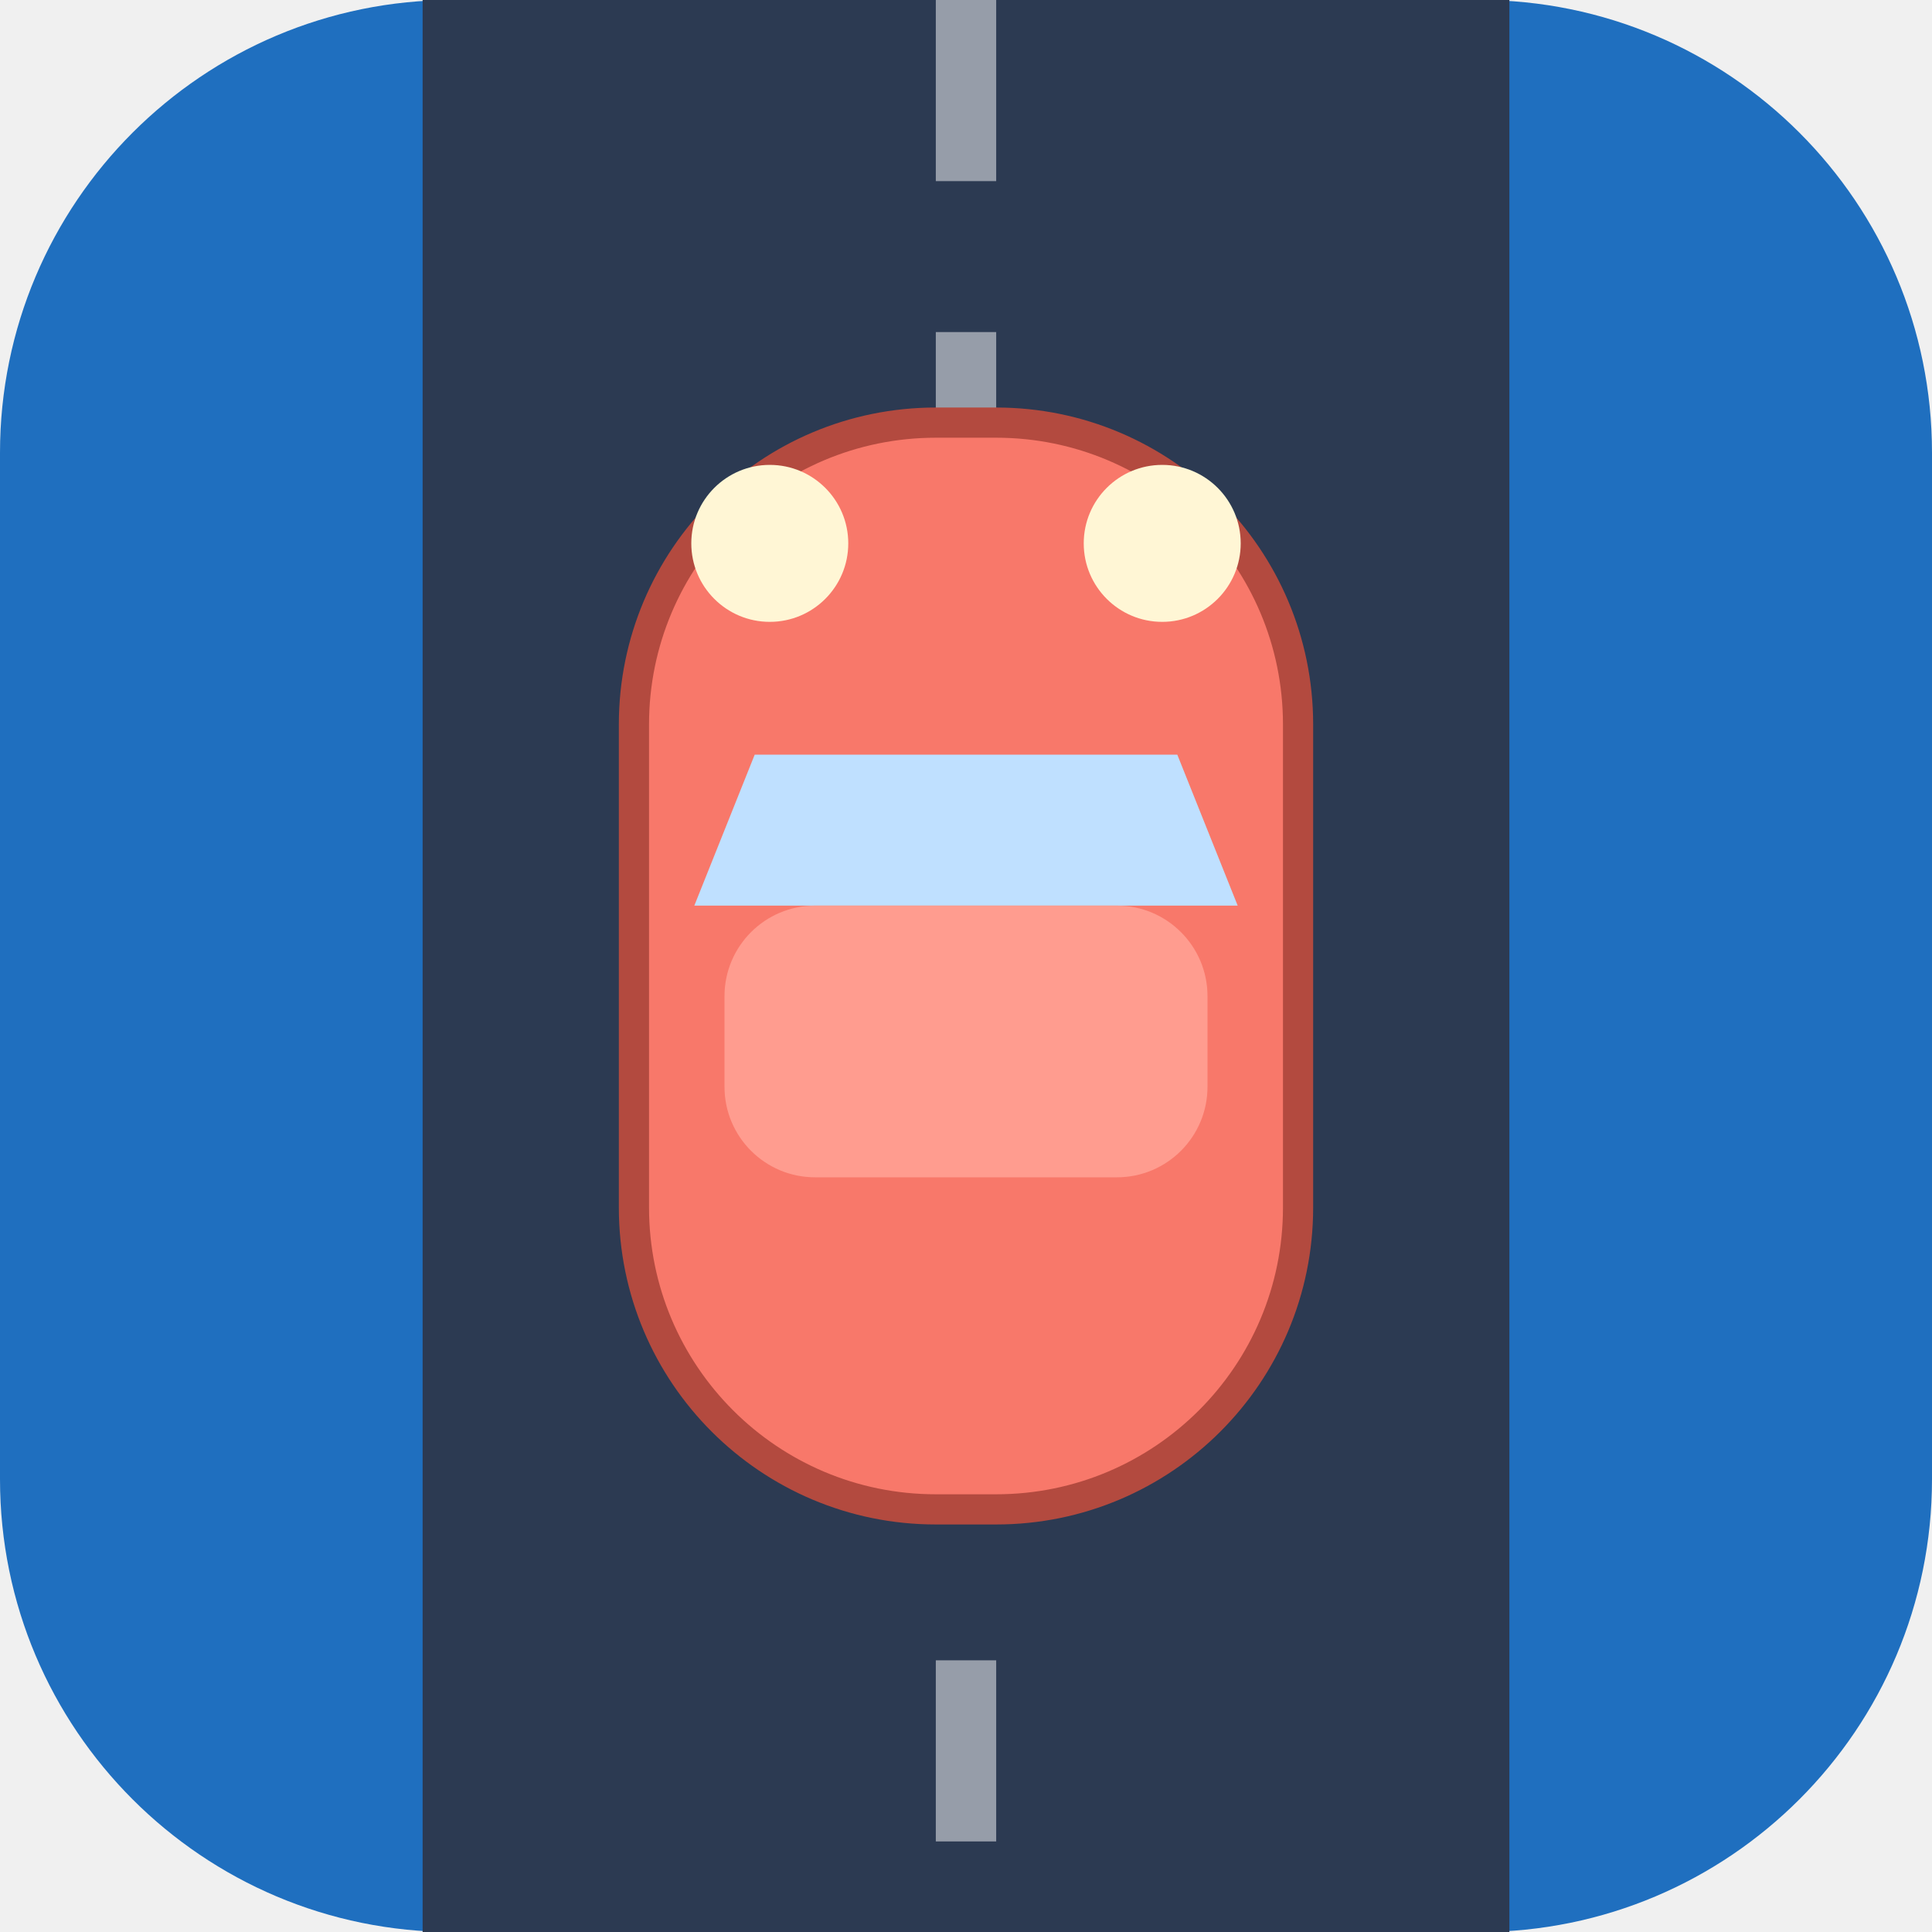
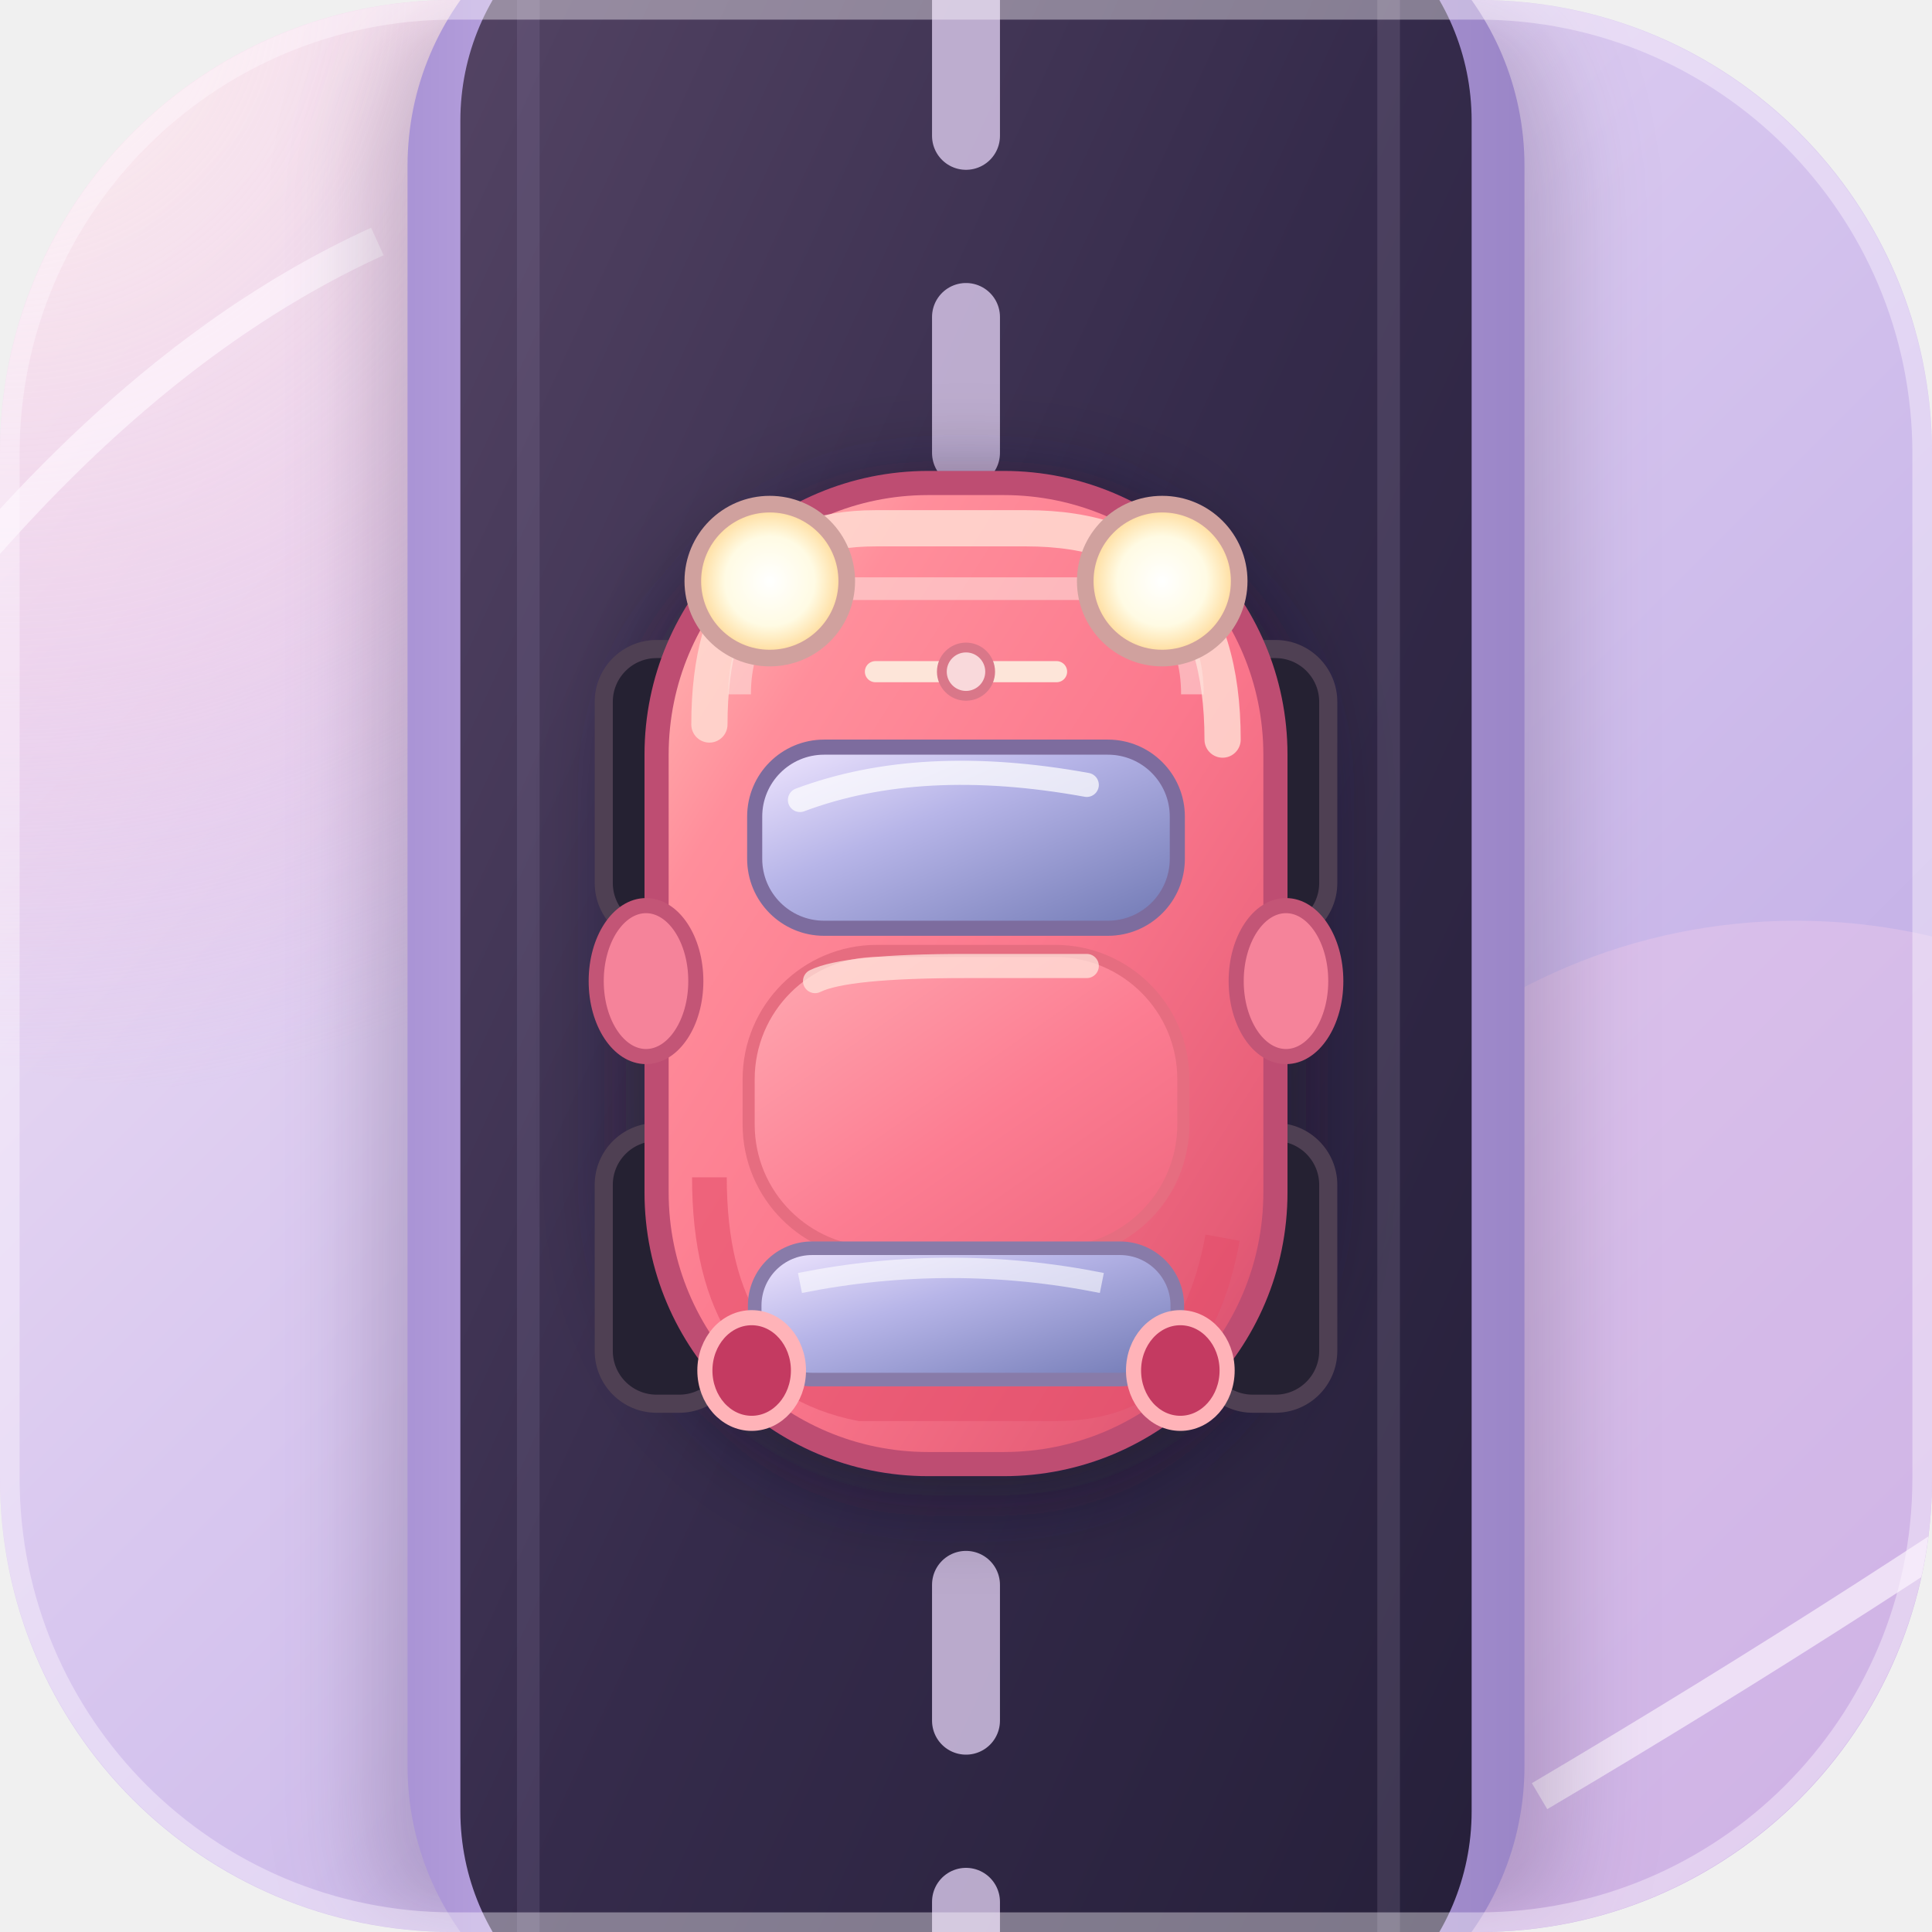
- <svg xmlns="http://www.w3.org/2000/svg" viewBox="0 0 64 64">
-   <rect width="64" height="64" rx="15" fill="#1F6FBF" />
-   <rect x="14" y="-2" width="36" height="68" fill="#2C3A52" />
-   <path d="M32 0v64" stroke="#fff" stroke-opacity=".5" stroke-width="2" stroke-dasharray="6 5" />
-   <rect x="21" y="14" width="22" height="36" rx="10" fill="#F8786A" stroke="#B34A3F" />
-   <path d="M25 25h14l2 5H23z" fill="#BFE0FF" />
-   <rect x="24" y="30" width="16" height="9" rx="3" fill="#FF9C8F" />
-   <circle cx="25.5" cy="18" r="2.6" fill="#FFF6D5" />
-   <circle cx="38.5" cy="18" r="2.6" fill="#FFF6D5" />
+ <svg xmlns="http://www.w3.org/2000/svg" viewBox="0 0 128 128" width="128" height="128" role="img" aria-label="Voiture rose sur route lavande">
+   <defs>
+     <linearGradient id="bg" x1="0" y1="0" x2="1" y2="1">
+       <stop offset="0" stop-color="#F6E8F6" />
+       <stop offset=".44" stop-color="#D8C7EF" />
+       <stop offset="1" stop-color="#B7A2E2" />
+     </linearGradient>
+     <radialGradient id="pinkGlow" cx=".38" cy=".26" r=".75">
+       <stop offset="0" stop-color="#FFF3ED" stop-opacity=".9" />
+       <stop offset=".62" stop-color="#F2CDE7" stop-opacity=".45" />
+       <stop offset="1" stop-color="#EABAE2" stop-opacity="0" />
+     </radialGradient>
+     <linearGradient id="road" x1="0" y1="0" x2="1" y2="1">
+       <stop offset="0" stop-color="#554565" />
+       <stop offset=".5" stop-color="#352B4B" />
+       <stop offset="1" stop-color="#251F39" />
+     </linearGradient>
+     <linearGradient id="roadRim" x1="0" y1="0" x2="1" y2="0">
+       <stop offset="0" stop-color="#A993D5" />
+       <stop offset=".32" stop-color="#D6C0EE" />
+       <stop offset="1" stop-color="#9A85C7" />
+     </linearGradient>
+     <linearGradient id="pinkBody" x1="0" y1="0" x2="1" y2="1">
+       <stop offset="0" stop-color="#FFC1B7" />
+       <stop offset=".22" stop-color="#FF8E9B" />
+       <stop offset=".54" stop-color="#FB788D" />
+       <stop offset=".84" stop-color="#E65D77" />
+       <stop offset="1" stop-color="#CE496D" />
+     </linearGradient>
+     <linearGradient id="roof" x1="0" y1="0" x2="1" y2="1">
+       <stop offset="0" stop-color="#FFAAB2" />
+       <stop offset=".55" stop-color="#FC7D92" />
+       <stop offset="1" stop-color="#EE667E" />
+     </linearGradient>
+     <linearGradient id="glass" x1="0" y1="0" x2="1" y2="1">
+       <stop offset="0" stop-color="#F1E7FF" />
+       <stop offset=".4" stop-color="#B7B5E8" />
+       <stop offset="1" stop-color="#6F78B3" />
+     </linearGradient>
+     <radialGradient id="lamp">
+       <stop offset="0" stop-color="#FFFFFF" />
+       <stop offset=".58" stop-color="#FFFBE4" />
+       <stop offset=".88" stop-color="#FFE1A8" />
+       <stop offset="1" stop-color="#EAA88F" />
+     </radialGradient>
+     <filter id="shadow" x="-60%" y="-50%" width="220%" height="230%">
+       <feGaussianBlur stdDeviation="3" />
+     </filter>
+     <clipPath id="round">
+       <rect width="128" height="128" rx="30" />
+     </clipPath>
+   </defs>
+   <g clip-path="url(#round)">
+     <rect width="128" height="128" fill="url(#bg)" />
+     <circle cx="12" cy="23" r="49" fill="url(#pinkGlow)" />
+     <circle cx="119" cy="100" r="39" fill="#F5CDEB" opacity=".34" />
+     <path d="M-16 57 Q3 26 25 16 M102 119 Q124 106 144 92" fill="none" stroke="#FFF9FF" stroke-width="2" opacity=".63" />
+     <rect x="24.5" y="-7" width="79" height="147" rx="20" fill="#49345C" opacity=".25" filter="url(#shadow)" />
+     <rect x="27" y="-8" width="74" height="144" rx="19" fill="url(#roadRim)" />
+     <rect x="30.5" y="-8" width="67" height="144" rx="16" fill="url(#road)" />
+     <path d="M35 0v128" stroke="#A698C0" opacity=".15" stroke-width="1.5" />
+     <path d="M92 0v128" stroke="#FAE9FF" opacity=".12" stroke-width="1.5" />
+     <path d="M64 0v128" stroke="#DCCBED" stroke-width="4.5" stroke-linecap="round" stroke-dasharray="9 12" opacity=".8" />
+     <rect x="41.5" y="32" width="45" height="67" rx="20" fill="#130F20" opacity=".44" filter="url(#shadow)" />
+     <rect x="40" y="43" width="8.5" height="19" rx="3.5" fill="#252132" stroke="#4F4053" stroke-width="1.2" />
+     <rect x="79.5" y="43" width="8.5" height="19" rx="3.5" fill="#252132" stroke="#4F4053" stroke-width="1.2" />
+     <rect x="40" y="75" width="8.5" height="18" rx="3.5" fill="#252132" stroke="#4F4053" stroke-width="1.2" />
+     <rect x="79.5" y="75" width="8.5" height="18" rx="3.5" fill="#252132" stroke="#4F4053" stroke-width="1.2" />
+     <rect x="43.5" y="32" width="41" height="65" rx="18" fill="url(#pinkBody)" stroke="#BE4D72" stroke-width="1.6" />
+     <path d="M47 48 Q47 35 58 35 H68 Q81 35 81 49" fill="none" stroke="#FFDAD1" stroke-width="2.4" stroke-linecap="round" opacity=".85" />
+     <path d="M47 78 Q47 91 57 93 H70 Q79 93 81 82" fill="none" stroke="#E44E6B" stroke-width="2.3" opacity=".6" />
+     <path d="M49 46 Q49 40 55 39 H73 Q79 40 79 46" fill="none" stroke="#FDE4DE" opacity=".55" stroke-width="1.5" />
+     <rect x="50" y="49.5" width="28" height="12" rx="4.6" fill="url(#glass)" stroke="#7D6C9E" stroke-width="1" />
+     <path d="M53 53 Q61 50 72 52" fill="none" stroke="#FFFFFF" stroke-opacity=".72" stroke-width="1.6" stroke-linecap="round" />
+     <rect x="49.6" y="63" width="28.8" height="20" rx="8.5" fill="url(#roof)" stroke="#E66D80" stroke-width=".8" />
+     <path d="M54 65 Q56 64 64 64 H72" fill="none" stroke="#FFE4DA" stroke-width="1.6" opacity=".76" stroke-linecap="round" />
+     <rect x="50" y="82.7" width="28" height="8.7" rx="3.8" fill="url(#glass)" stroke="#887BA9" stroke-width=".9" />
+     <path d="M53 85 Q63 83 73 85" fill="none" stroke="#FFFFFF" stroke-opacity=".59" stroke-width="1.35" />
+     <ellipse cx="42.8" cy="65" rx="3.3" ry="5" fill="#F5839A" stroke="#C35576" stroke-width="1" />
+     <ellipse cx="85.2" cy="65" rx="3.3" ry="5" fill="#F5839A" stroke="#C35576" stroke-width="1" />
+     <circle cx="51" cy="38.5" r="5.1" fill="url(#lamp)" stroke="#D0A19E" stroke-width="1.1" />
+     <circle cx="77" cy="38.5" r="5.1" fill="url(#lamp)" stroke="#D0A19E" stroke-width="1.1" />
+     <ellipse cx="49.8" cy="90.8" rx="3.1" ry="3.5" fill="#C43A61" stroke="#FFB3B8" stroke-width="1" />
+     <ellipse cx="78.2" cy="90.8" rx="3.1" ry="3.5" fill="#C43A61" stroke="#FFB3B8" stroke-width="1" />
+     <path d="M58 44.5h12" stroke="#FDE5D9" stroke-width="1.4" stroke-linecap="round" />
+     <circle cx="64" cy="44.5" r="1.6" fill="#F9D9DB" stroke="#D97789" stroke-width=".65" />
+   </g>
+   <rect x=".65" y=".65" width="126.7" height="126.7" rx="29.4" fill="none" stroke="#FFF9FF" opacity=".4" stroke-width="1.3" />
</svg>
